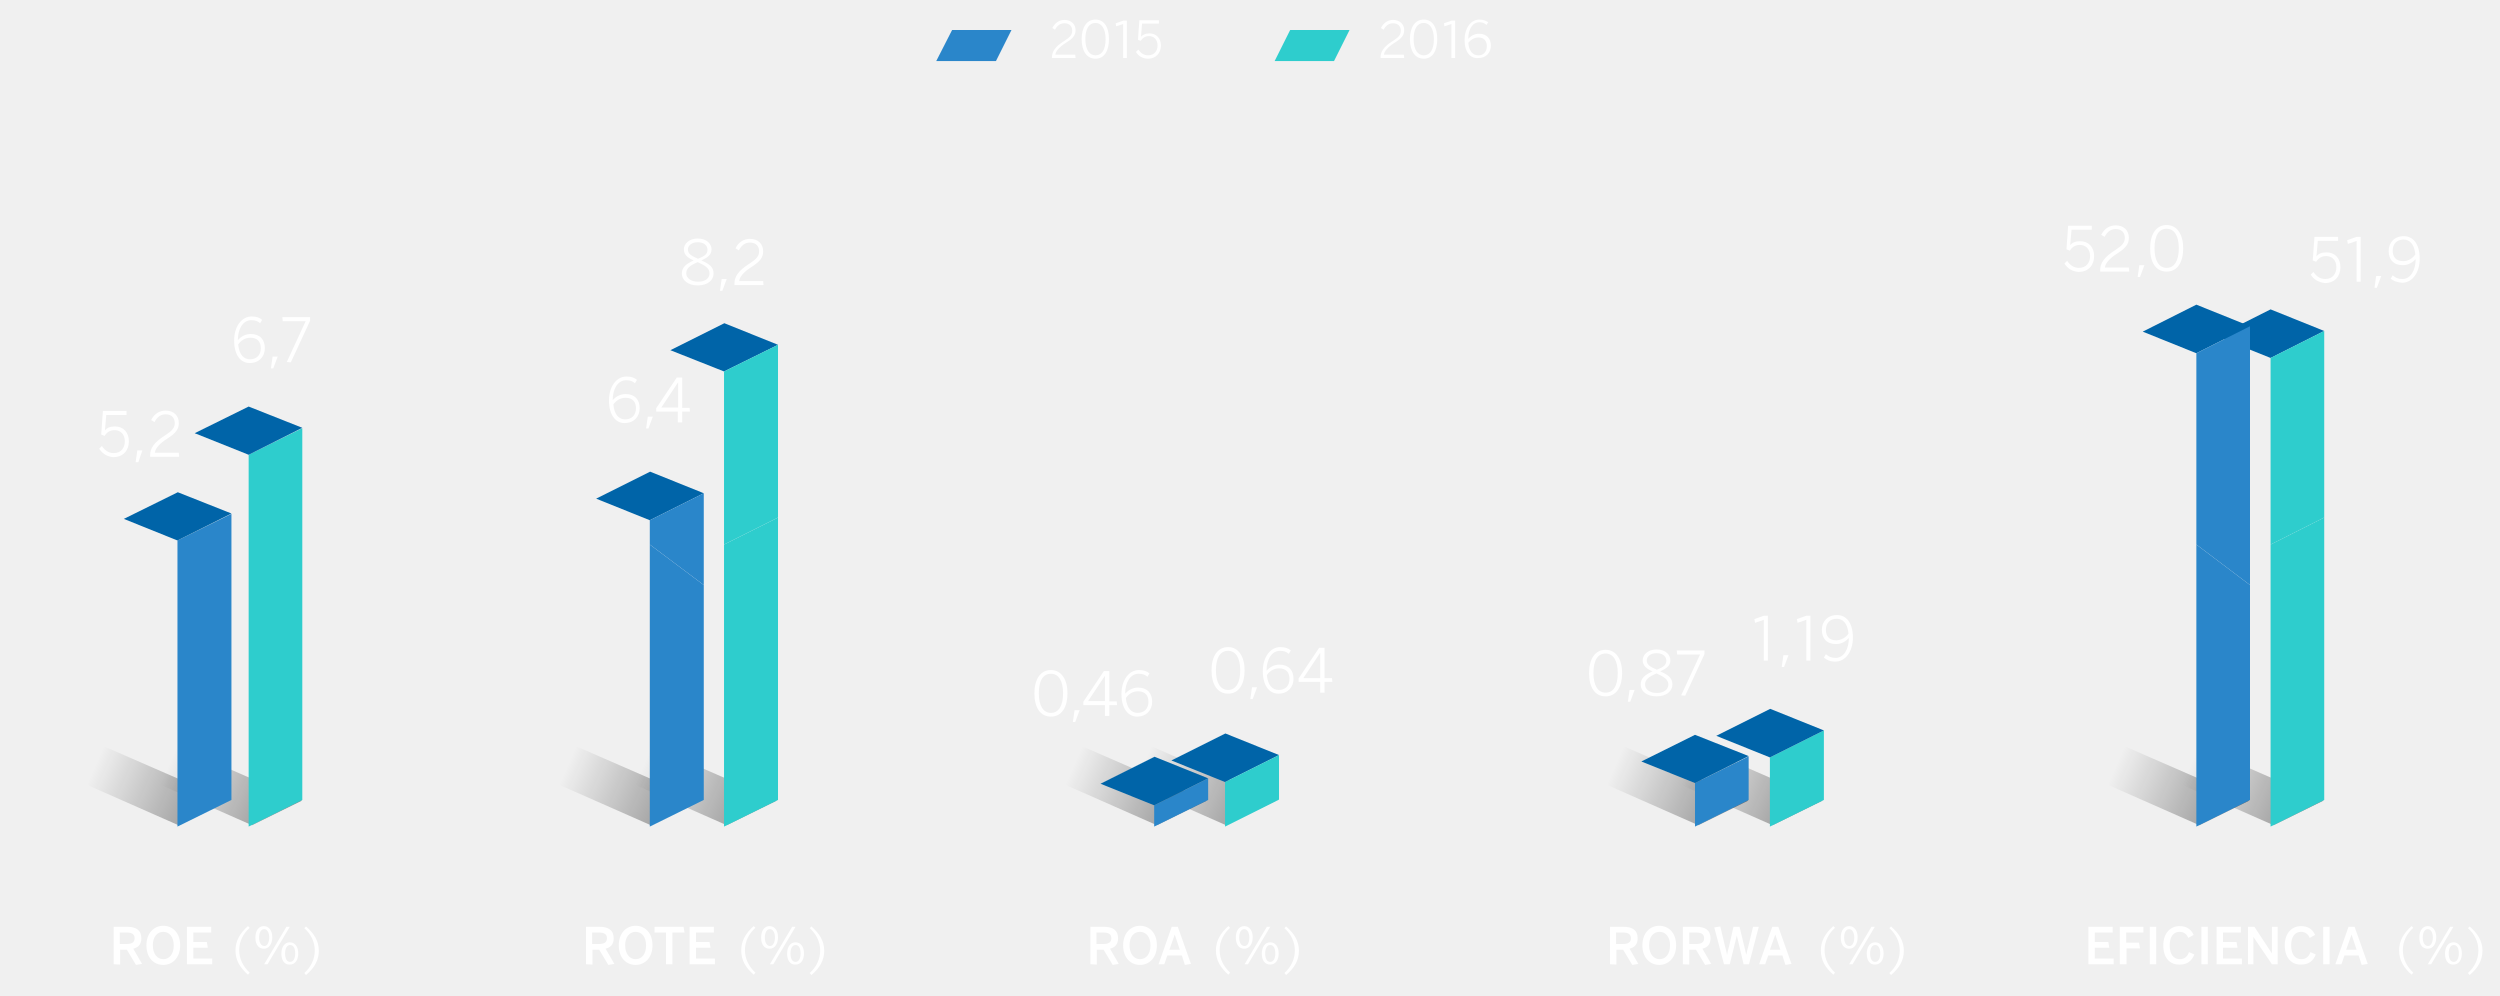
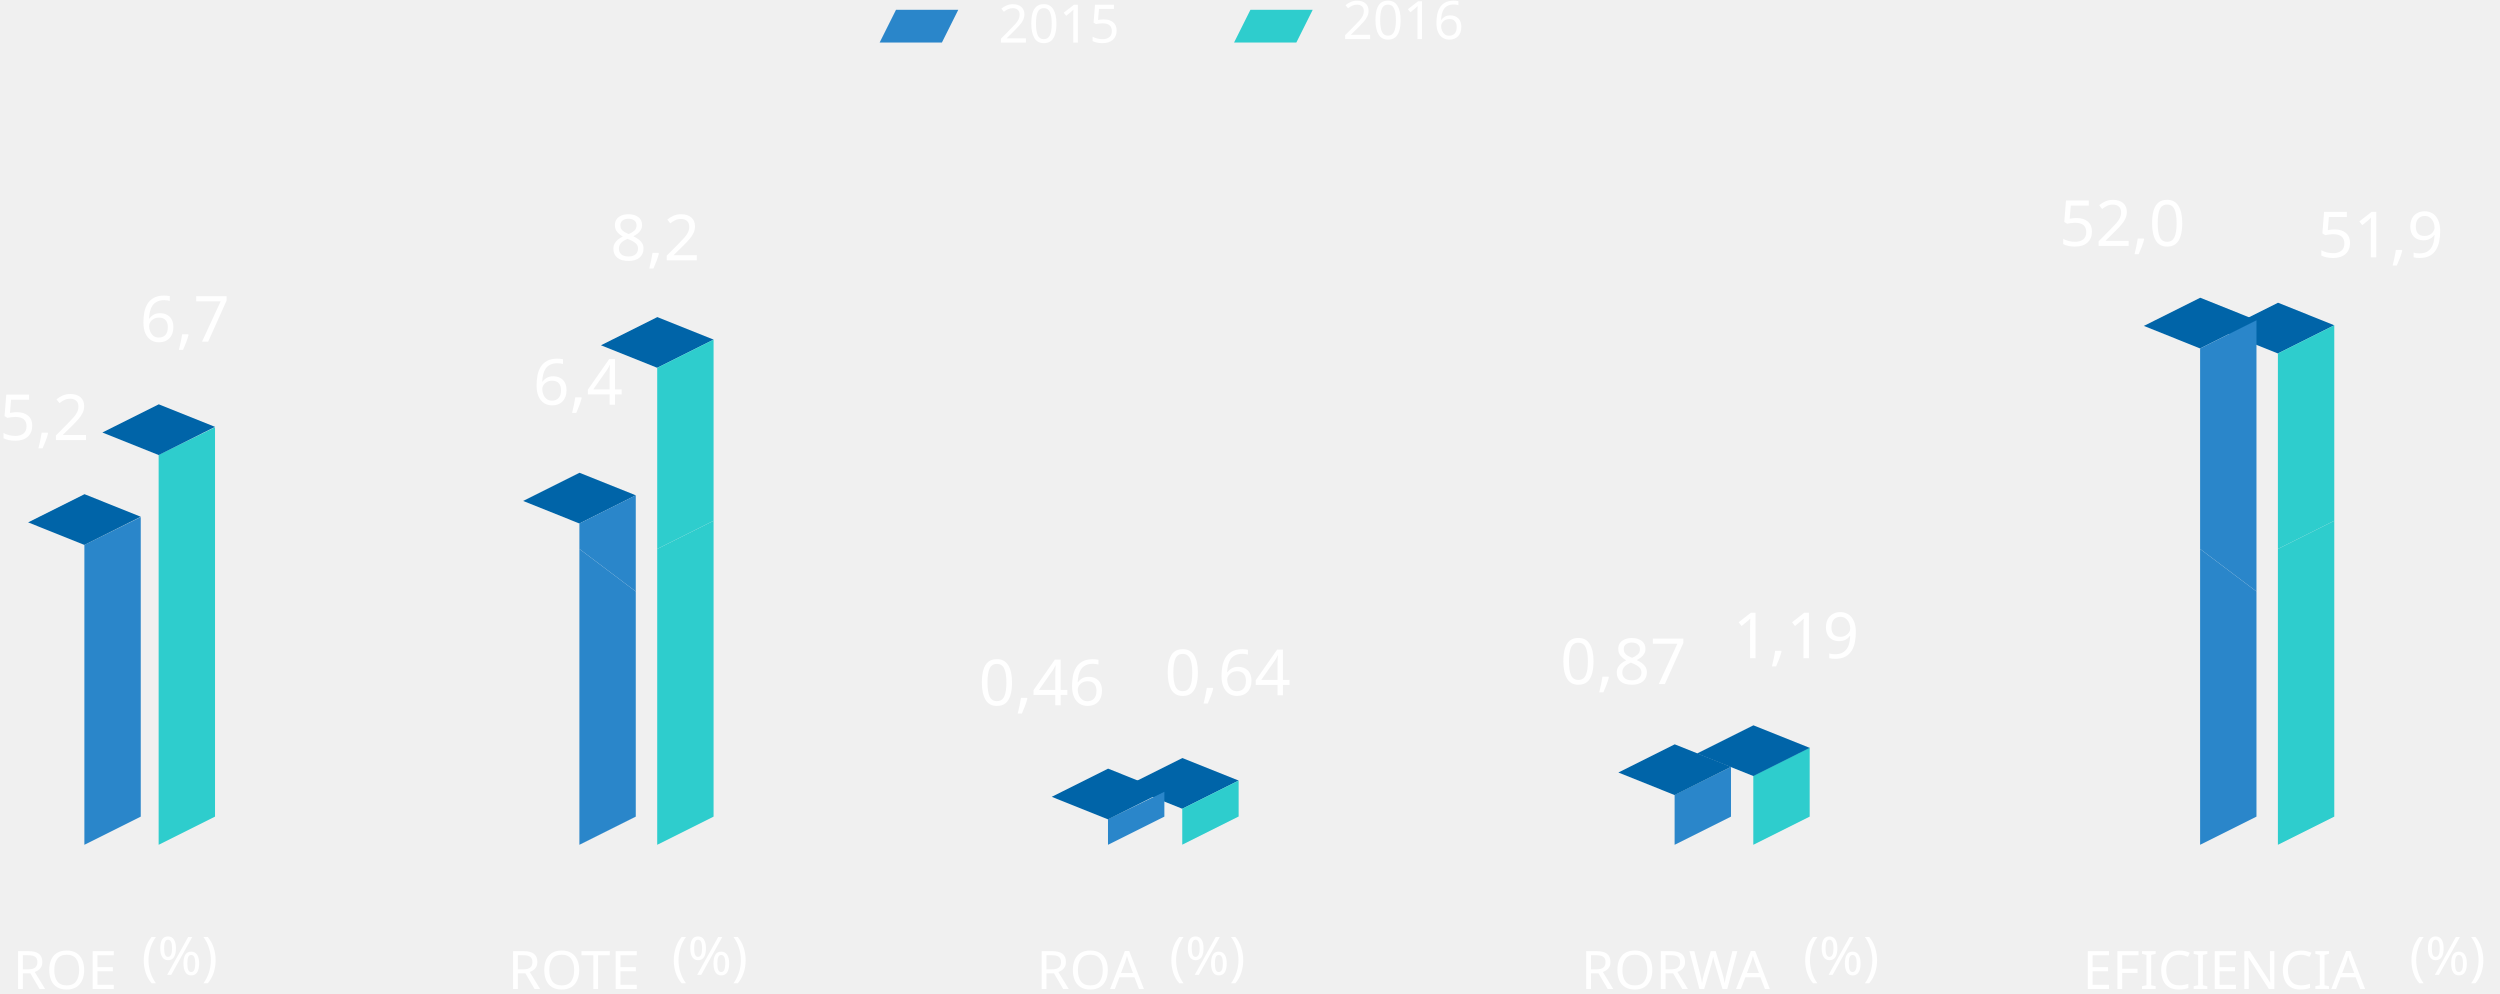
- <svg xmlns="http://www.w3.org/2000/svg" version="1.1" id="Capa_1" x="0px" y="0px" viewBox="0 0 741 295" style="enable-background:new 0 0 741 295;" xml:space="preserve">
-   <style type="text/css">
- 	.st0{fill:url(#SVGID_1_);}
- 	.st1{fill:url(#SVGID_2_);}
- 	.st2{fill:url(#SVGID_3_);}
- 	.st3{fill:url(#SVGID_4_);}
- 	.st4{fill:url(#SVGID_5_);}
- 	.st5{fill:url(#SVGID_6_);}
- 	.st6{fill:url(#SVGID_7_);}
- 	.st7{fill:url(#SVGID_8_);}
- 	.st8{fill:url(#SVGID_9_);}
- 	.st9{fill:url(#SVGID_10_);}
- 	.st10{fill:#2ECDCD;}
- 	.st11{fill:#0064A8;}
- 	.st12{fill:#2A86CA;}
- 	.st13{enable-background:new    ;}
- 	.st14{fill:#FFFFFF;}
- </style>
-   <linearGradient id="SVGID_1_" gradientUnits="userSpaceOnUse" x1="28.195" y1="226.951" x2="72.724" y2="246.311">
-     <stop offset="0" style="stop-color:#000000;stop-opacity:0" />
-     <stop offset="1" style="stop-color:#000000;stop-opacity:0.5" />
-   </linearGradient>
-   <polygon class="st0" points="52.9,244.6 5.8,223.8 24.8,218.6 67.7,237.3 " />
-   <linearGradient id="SVGID_2_" gradientUnits="userSpaceOnUse" x1="168.195" y1="226.951" x2="212.724" y2="246.311">
-     <stop offset="0" style="stop-color:#000000;stop-opacity:0" />
-     <stop offset="1" style="stop-color:#000000;stop-opacity:0.5" />
-   </linearGradient>
-   <polygon class="st1" points="192.9,244.6 145.8,223.8 164.8,218.6 207.7,237.3 " />
-   <linearGradient id="SVGID_3_" gradientUnits="userSpaceOnUse" x1="190.695" y1="226.951" x2="235.224" y2="246.311">
-     <stop offset="0" style="stop-color:#000000;stop-opacity:0" />
-     <stop offset="1" style="stop-color:#000000;stop-opacity:0.5" />
-   </linearGradient>
-   <polygon class="st2" points="215.4,244.6 168.3,223.8 187.3,218.6 230.2,237.3 " />
-   <linearGradient id="SVGID_4_" gradientUnits="userSpaceOnUse" x1="338.695" y1="226.951" x2="383.224" y2="246.311">
-     <stop offset="0" style="stop-color:#000000;stop-opacity:0" />
-     <stop offset="1" style="stop-color:#000000;stop-opacity:0.5" />
-   </linearGradient>
-   <polygon class="st3" points="363.4,244.6 316.3,223.8 335.3,218.6 378.2,237.3 " />
-   <linearGradient id="SVGID_5_" gradientUnits="userSpaceOnUse" x1="318.195" y1="226.951" x2="362.724" y2="246.311">
-     <stop offset="0" style="stop-color:#000000;stop-opacity:0" />
-     <stop offset="1" style="stop-color:#000000;stop-opacity:0.5" />
-   </linearGradient>
-   <polygon class="st4" points="342.9,244.6 295.8,223.8 314.8,218.6 357.7,237.3 " />
-   <linearGradient id="SVGID_6_" gradientUnits="userSpaceOnUse" x1="500.695" y1="226.951" x2="545.224" y2="246.311">
-     <stop offset="0" style="stop-color:#000000;stop-opacity:0" />
-     <stop offset="1" style="stop-color:#000000;stop-opacity:0.5" />
-   </linearGradient>
-   <polygon class="st5" points="525.4,244.6 478.3,223.8 497.3,218.6 540.2,237.3 " />
-   <linearGradient id="SVGID_7_" gradientUnits="userSpaceOnUse" x1="478.695" y1="226.951" x2="523.224" y2="246.311">
-     <stop offset="0" style="stop-color:#000000;stop-opacity:0" />
-     <stop offset="1" style="stop-color:#000000;stop-opacity:0.5" />
-   </linearGradient>
-   <polygon class="st6" points="503.4,244.6 456.3,223.8 475.3,218.6 518.2,237.3 " />
-   <linearGradient id="SVGID_8_" gradientUnits="userSpaceOnUse" x1="649.195" y1="226.951" x2="693.724" y2="246.311">
-     <stop offset="0" style="stop-color:#000000;stop-opacity:0" />
-     <stop offset="1" style="stop-color:#000000;stop-opacity:0.5" />
-   </linearGradient>
-   <polygon class="st7" points="673.9,244.6 626.8,223.8 645.8,218.6 688.7,237.3 " />
-   <linearGradient id="SVGID_9_" gradientUnits="userSpaceOnUse" x1="627.195" y1="226.951" x2="671.724" y2="246.311">
-     <stop offset="0" style="stop-color:#000000;stop-opacity:0" />
-     <stop offset="1" style="stop-color:#000000;stop-opacity:0.5" />
-   </linearGradient>
-   <polygon class="st8" points="651.9,244.6 604.8,223.8 623.8,218.6 666.7,237.3 " />
-   <linearGradient id="SVGID_10_" gradientUnits="userSpaceOnUse" x1="49.945" y1="226.951" x2="94.474" y2="246.311">
-     <stop offset="0" style="stop-color:#000000;stop-opacity:0" />
-     <stop offset="1" style="stop-color:#000000;stop-opacity:0.5" />
-   </linearGradient>
-   <polygon class="st9" points="74.7,244.6 27.6,223.8 46.6,218.6 89.5,237.3 " />
-   <g>
-     <g>
-       <g>
-         <polygon class="st10" points="524.6,245 540.6,237.1 540.6,216.5 524.6,224.5    " />
-       </g>
-       <g>
-         <polygon class="st11" points="524.6,224.5 540.6,216.5 524.7,210.1 508.7,218.1    " />
-       </g>
+ <svg xmlns="http://www.w3.org/2000/svg" width="707" height="281" viewBox="0 0 707 281">
+   <g fill="none" fill-rule="evenodd">
+     <path d="M511.778 230.939l-43.807-18.175-18.998 5.25 47.534 20.505z" />
+     <path fill="#2ECDCD" d="M495.835 238.911l15.943-7.972v-19.522l-15.943 7.972z" />
+     <path fill="#0064A8" d="M495.835 219.467l15.944-7.972-15.91-6.375-15.943 7.972z" />
+     <path d="M660.134 230.939l-43.806-18.175-18.999 5.25 47.535 20.505z" />
+     <path fill="#2ECDCD" d="M644.191 238.911l15.943-7.972v-83.666l-15.943 7.972z" />
+     <path fill="#0064A8" d="M644.191 99.957l15.944-7.972-15.909-6.375-15.944 7.972z" />
+     <path fill="#2ECDCD" d="M644.191 99.957v55.289l15.943-7.972v-55.29z" />
+     <path d="M638.131 230.939l-43.807-18.175-18.998 5.25 47.535 20.505z" />
+     <path fill="#2A86CA" d="M622.188 238.911l15.943-7.972v-63.666l-15.943-12.028z" />
+     <path fill="#0064A8" d="M622.188 98.544l15.944-7.972-15.91-6.375-15.943 7.972z" />
+     <path fill="#2A86CA" d="M622.188 98.544v56.701l15.943 12.028v-76.7z" />
+     <path d="M350.285 230.939l-43.806-18.175-18.999 5.25 47.535 20.505z" />
+     <path fill="#0064A8" d="M334.342 228.717l15.944-7.972-15.909-6.375-15.944 7.972z" />
+     <path fill="#2ECDCD" d="M334.342 228.717v10.164l15.943-7.973v-10.163z" />
+     <g font-size="15" fill="#FFF">
+       <text font-family="BentonSansBBVA-Medium, Benton Sans BBVA" font-weight="400" letter-spacing=".025" transform="translate(3 -3.264)">
+         <tspan x=".654" y="282.95">ROE</tspan>
+       </text>
+       <text font-family="BentonSansBBVA-Book, Benton Sans BBVA" font-weight="300" letter-spacing=".025" transform="translate(3 -3.264)">
+         <tspan x="37.059" y="278.95">(%)</tspan>
+       </text>
+       <text font-family="BentonSansBBVA-Book, Benton Sans BBVA" font-weight="300" letter-spacing="-.008" transform="translate(3 -3.264)">
+         <tspan x="376.674" y="14.315">2016</tspan>
+       </text>
    </g>
-     <g>
-       <g>
-         <polygon class="st10" points="673,245 688.9,237.1 688.9,153.4 673,161.4    " />
-       </g>
-       <g>
-         <polygon class="st11" points="673,106.1 688.9,98.1 673,91.7 657.1,99.7    " />
-       </g>
-       <g>
-         <polygon class="st10" points="673,106.1 673,161.4 688.9,153.4 688.9,98.1    " />
-       </g>
+     <text font-family="BentonSansBBVA-Book, Benton Sans BBVA" font-size="18" font-weight="300" letter-spacing="-.008" fill="#FFF" transform="translate(-23 -4)">
+       <tspan x="22.852" y="128.453">5,2</tspan>
+     </text>
+     <text transform="translate(282 -2.264)" font-size="15" font-family="BentonSansBBVA-Book, Benton Sans BBVA" letter-spacing="-.008" fill="#FFF" font-weight="300">
+       <tspan x=".34" y="14.314">2015</tspan>
+     </text>
+     <text font-family="BentonSansBBVA-Book, Benton Sans BBVA" font-size="18" font-weight="300" letter-spacing="-.008" fill="#FFF" transform="translate(-23 -4)">
+       <tspan x="62.574" y="100.619">6,7</tspan>
+     </text>
+     <text font-family="BentonSansBBVA-Book, Benton Sans BBVA" font-size="18" font-weight="300" letter-spacing="-.008" fill="#FFF" transform="translate(-23 -4)">
+       <tspan x="173.76" y="118.457">6,4</tspan>
+     </text>
+     <text font-family="BentonSansBBVA-Book, Benton Sans BBVA" font-size="18" font-weight="300" letter-spacing="-.008" fill="#FFF" transform="translate(-23 -4)">
+       <tspan x="195.594" y="77.615">8,2</tspan>
+     </text>
+     <text font-family="BentonSansBBVA-Book, Benton Sans BBVA" font-size="18" font-weight="300" letter-spacing="-.008" fill="#FFF" transform="translate(-23 -4)">
+       <tspan x="299.796" y="203.453">0,46</tspan>
+     </text>
+     <text font-family="BentonSansBBVA-Book, Benton Sans BBVA" font-size="18" font-weight="300" letter-spacing="-.008" fill="#FFF" transform="translate(-23 -4)">
+       <tspan x="352.356" y="200.627">0,64</tspan>
+     </text>
+     <text font-family="BentonSansBBVA-Book, Benton Sans BBVA" font-size="18" font-weight="300" letter-spacing="-.008" fill="#FFF" transform="translate(-23 -4)">
+       <tspan x="464.244" y="197.459">0,87</tspan>
+     </text>
+     <text font-family="BentonSansBBVA-Book, Benton Sans BBVA" font-size="18" font-weight="300" letter-spacing="-.008" fill="#FFF" transform="translate(-23 -4)">
+       <tspan x="513.078" y="190.133">1,19</tspan>
+     </text>
+     <path fill="#2ECDCD" d="M371.233 2.768l-4.633 9.266h-17.609l4.633-9.266z" />
+     <path fill="#2A86CA" d="M271 2.768l-4.632 9.266h-17.61l4.634-9.266z" />
+     <path d="M-23 218.013l47.534 20.506 15.271-7.58-43.807-18.174z" />
+     <path fill="#2A86CA" d="M23.862 238.911l15.943-7.972v-84.73l-15.943 7.894z" />
+     <path fill="#0064A8" d="M23.862 154.103l15.944-7.972-15.909-6.375-15.944 7.972z" />
+     <path d="M60.808 230.939l-43.806-18.175-18.999 5.25 47.535 20.505z" />
+     <path fill="#2ECDCD" d="M44.865 238.911l15.943-7.972V120.823l-15.943 7.82z" />
+     <path fill="#0064A8" d="M44.865 128.687l15.944-7.972L44.9 114.34l-15.944 7.972z" />
+     <g font-size="15" letter-spacing=".025" fill="#FFF">
+       <text font-family="BentonSansBBVA-Medium, Benton Sans BBVA" font-weight="400" transform="translate(143 260.736)">
+         <tspan x=".646" y="18.95">ROTE</tspan>
+       </text>
+       <text font-family="BentonSansBBVA-Book, Benton Sans BBVA" font-weight="300" transform="translate(143 260.736)">
+         <tspan x="46.951" y="14.95">(%)</tspan>
+       </text>
    </g>
-     <g>
-       <g>
-         <polygon class="st12" points="651,245 666.9,237.1 666.9,173.4 651,161.4    " />
-       </g>
-       <g>
-         <polygon class="st11" points="651,104.7 666.9,96.7 651,90.3 635.1,98.3    " />
-       </g>
-       <g>
-         <polygon class="st12" points="651,104.7 651,161.4 666.9,173.4 666.9,96.7    " />
-       </g>
+     <path d="M179.798 230.939l-43.807-18.175-18.999 5.25 47.535 20.505z" />
+     <path fill="#2A86CA" d="M163.854 238.911l15.943-7.972v-63.666l-15.943-12.028z" />
+     <path fill="#0064A8" d="M163.854 148.046l15.944-7.972-15.909-6.375-15.944 7.972z" />
+     <path fill="#2A86CA" d="M163.854 148.046v7.2l15.943 12.028v-27.2z" />
+     <path d="M201.801 230.939l-43.807-18.175-18.998 5.25 47.534 20.505z" />
+     <path fill="#2ECDCD" d="M185.858 238.911l15.943-7.972v-83.666l-15.943 7.972z" />
+     <path fill="#0064A8" d="M185.858 104.016l15.944-7.972-15.91-6.375-15.943 7.972z" />
+     <path fill="#2ECDCD" d="M185.858 104.016v51.229l15.943-7.971v-51.23z" />
+     <text font-family="BentonSansBBVA-Book, Benton Sans BBVA" font-size="18" font-weight="300" letter-spacing="-.008" fill="#FFF" transform="translate(-23 -4)">
+       <tspan x="678.33" y="76.774">51,9</tspan>
+     </text>
+     <text font-family="BentonSansBBVA-Book, Benton Sans BBVA" font-size="18" font-weight="300" letter-spacing="-.008" fill="#FFF" transform="translate(-23 -4)">
+       <tspan x="605.34" y="73.552">52,0</tspan>
+     </text>
+     <g font-size="15" letter-spacing=".025" fill="#FFF">
+       <text font-family="BentonSansBBVA-Medium, Benton Sans BBVA" font-weight="400" transform="translate(293 260.736)">
+         <tspan x="295.979" y="18.95">EFICIENCIA</tspan>
+       </text>
+       <text font-family="BentonSansBBVA-Book, Benton Sans BBVA" font-weight="300" transform="translate(293 260.736)">
+         <tspan x="388.364" y="14.95">(%)</tspan>
+       </text>
+       <text font-family="BentonSansBBVA-Medium, Benton Sans BBVA" font-weight="400" transform="translate(293 260.736)">
+         <tspan x=".134" y="18.95">ROA</tspan>
+       </text>
+       <text font-family="BentonSansBBVA-Book, Benton Sans BBVA" font-weight="300" transform="translate(293 260.736)">
+         <tspan x="37.664" y="14.95">(%)</tspan>
+       </text>
    </g>
-     <g>
-       <g>
-         <polygon class="st11" points="363.1,231.8 379.1,223.8 363.2,217.4 347.2,225.4    " />
-       </g>
-       <g>
-         <polygon class="st10" points="363.1,231.8 363.1,245 379.1,237 379.1,223.8    " />
-       </g>
+     <path d="M329.282 230.939l-43.807-18.175-18.998 5.25 47.535 20.505z" />
+     <path fill="#2A86CA" d="M313.339 238.911l15.943-7.972v-7.022l-15.943 7.75z" />
+     <path fill="#0064A8" d="M313.339 231.717l15.944-7.972-15.909-6.375-15.944 7.972z" />
+     <g font-size="15" letter-spacing=".025" fill="#FFF">
+       <text font-family="BentonSansBBVA-Medium, Benton Sans BBVA" font-weight="400" transform="translate(447 260.736)">
+         <tspan x=".123" y="18.95">RORWA</tspan>
+       </text>
+       <text font-family="BentonSansBBVA-Book, Benton Sans BBVA" font-weight="300" transform="translate(447 260.736)">
+         <tspan x="62.913" y="14.95">(%)</tspan>
+       </text>
    </g>
-     <g class="st13">
-       <path class="st14" d="M33.7,285.8v-11.1h4c2.6,0,4.2,1,4.2,3.4c0,1.8-0.9,2.7-2.4,3.1l2.6,4.5l-1.8,0.3l-2.7-4.5h-2v4.4    L33.7,285.8L33.7,285.8z M35.5,279.8h2c1.6,0,2.4-0.5,2.4-1.7s-0.8-1.7-2.4-1.7h-2V279.8z" />
-       <path class="st14" d="M43.4,280.2c0-3.7,2.3-5.8,5-5.8s5,2,5,5.8c0,3.7-2.3,5.8-5,5.8S43.4,284,43.4,280.2z M51.5,280.2    c0-2.5-1.3-4-3.1-4s-3.1,1.5-3.1,4s1.3,4.1,3.1,4.1S51.5,282.8,51.5,280.2z" />
-       <path class="st14" d="M55.4,285.8v-11.1h7.2v1.7h-5.3v2.8h4l0.3,1.7h-4.3v3.2h5.6v1.7L55.4,285.8L55.4,285.8z" />
-     </g>
-     <g class="st13">
-       <path class="st14" d="M73.5,288.9c-2.4-2.1-3.7-4.3-3.7-7.2c0-2.8,1.3-5.1,3.7-7.2L74,275c-1.9,1.7-3.1,4-3.1,6.6    c0,2.7,1.2,4.9,3.1,6.7L73.5,288.9z" />
-       <path class="st14" d="M75.7,277.9c0-2.1,1-3.4,2.5-3.4s2.5,1.3,2.5,3.3c0,1.9-0.9,3.4-2.5,3.4C76.6,281.2,75.7,279.9,75.7,277.9z     M79.8,277.9c0-1.5-0.6-2.5-1.5-2.5c-1,0-1.5,1.1-1.5,2.5c0,1.5,0.6,2.5,1.6,2.5C79.2,280.4,79.8,279.3,79.8,277.9z M78.3,285.8    l6.6-11.1h1l-6.6,11.1H78.3z M83.4,282.7c0-2.1,1-3.4,2.5-3.4s2.5,1.3,2.5,3.3c0,1.9-0.9,3.3-2.5,3.3    C84.3,286,83.4,284.6,83.4,282.7z M87.5,282.6c0-1.5-0.5-2.5-1.5-2.5s-1.5,1.1-1.5,2.5c0,1.5,0.5,2.5,1.5,2.5S87.5,284,87.5,282.6    z" />
-       <path class="st14" d="M90.2,288.4c1.9-1.7,3.1-4,3.1-6.7c0-2.6-1.2-4.9-3.1-6.6l0.5-0.5c2.4,2.1,3.8,4.3,3.8,7.2    c0,2.8-1.3,5.1-3.8,7.2L90.2,288.4z" />
-     </g>
-     <g class="st13">
-       <path class="st14" d="M409.2,17.2V17c0-1.6,0.8-3.1,3.7-4.9c1.7-1.1,2.3-1.8,2.3-3c0-1.3-0.8-2.2-2.3-2.2c-1.2,0-2.1,0.6-2.8,1.9    l-0.8-0.5c0.8-1.5,2-2.4,3.6-2.4c2,0,3.3,1.3,3.3,3c0,1.5-0.7,2.5-2.9,3.8c-2,1.3-3,2.5-3.1,3.5h5.9l0.1,1H409.2z" />
-       <path class="st14" d="M417.9,11.6c0-3.5,1.5-5.8,4.1-5.8s4,2.3,4,5.8s-1.4,5.8-4,5.8S417.9,15.1,417.9,11.6z M425,11.6    c0-3.1-1.2-4.8-3-4.8c-1.9,0-3,1.7-3,4.8s1.2,4.8,3,4.8C423.9,16.4,425,14.7,425,11.6z" />
-       <path class="st14" d="M430.2,17.2V7.1l-2.1,0.7L428,6.9l2.3-0.8h1v11.1H430.2z" />
-       <path class="st14" d="M434.1,11.8c0-3.4,1.8-6,4.4-6c1.2,0,2,0.4,2.6,0.8l-0.5,0.8c-0.6-0.5-1.1-0.8-2.1-0.8    c-2.1,0-3.3,2.1-3.3,4.9c0.7-0.8,1.8-1.5,3.2-1.5c2.3,0,3.5,1.5,3.5,3.5c0,2.1-1.4,3.7-3.7,3.7C435.9,17.4,434.1,15.6,434.1,11.8z     M440.7,13.7c0-1.5-0.8-2.6-2.5-2.6c-1.2,0-2.3,0.7-3,1.6c0.2,2.5,1.4,3.7,2.9,3.7C439.6,16.5,440.7,15.4,440.7,13.7z" />
-     </g>
-     <g class="st13">
-       <path class="st14" d="M29.4,133l0.8-0.8c0.8,1.2,1.9,2.1,3.5,2.1c2.3,0,3.3-1.7,3.3-3.5c0-2.1-1.3-3.3-3-3.3c-1.4,0-2.3,0.6-3,1.7    l-1-0.4l0.5-7h7v1.2h-6l-0.4,4.6c0.6-0.8,1.5-1.2,3-1.2c2.4,0,4.1,1.7,4.1,4.4s-1.7,4.7-4.6,4.7C31.8,135.4,30.3,134.4,29.4,133z" />
-       <path class="st14" d="M40.2,137l0.5-3.5h1.5L41,137H40.2z" />
-       <path class="st14" d="M44.5,135.2v-0.3c0-1.9,1-3.7,4.5-5.9c2-1.3,2.8-2.2,2.8-3.6c0-1.5-0.9-2.6-2.7-2.6c-1.5,0-2.5,0.8-3.3,2.3    l-1-0.6c0.9-1.8,2.4-2.8,4.3-2.8c2.4,0,3.9,1.5,3.9,3.7c0,1.8-0.9,3-3.4,4.6c-2.4,1.5-3.6,3-3.7,4.2H53l0.1,1.2h-8.6V135.2z" />
-     </g>
-     <g class="st13">
-       <path class="st14" d="M311.8,17.2V17c0-1.6,0.8-3.1,3.7-4.9c1.7-1.1,2.3-1.8,2.3-3c0-1.3-0.8-2.2-2.3-2.2c-1.2,0-2.1,0.6-2.8,1.9    l-0.8-0.5c0.8-1.5,2-2.4,3.6-2.4c2,0,3.3,1.3,3.3,3c0,1.5-0.7,2.5-2.9,3.8c-2,1.3-3,2.5-3.1,3.5h5.9l0.1,1H311.8z" />
-       <path class="st14" d="M320.6,11.6c0-3.5,1.5-5.8,4.1-5.8s4,2.3,4,5.8s-1.4,5.8-4,5.8S320.6,15.1,320.6,11.6z M327.7,11.6    c0-3.1-1.2-4.8-3-4.8c-1.9,0-3,1.7-3,4.8s1.2,4.8,3,4.8C326.6,16.4,327.7,14.7,327.7,11.6z" />
-       <path class="st14" d="M332.9,17.2V7.1l-2.1,0.7l-0.1-0.9l2.3-0.8h1v11.1H332.9z" />
-       <path class="st14" d="M336.7,15.4l0.7-0.7c0.7,1,1.6,1.7,2.9,1.7c1.9,0,2.8-1.4,2.8-2.9c0-1.8-1.1-2.8-2.5-2.8    c-1.1,0-1.9,0.5-2.5,1.4l-0.8-0.3l0.4-5.8h5.8v1h-5l-0.3,3.9c0.5-0.6,1.3-1,2.5-1c2,0,3.4,1.4,3.4,3.6s-1.5,3.9-3.8,3.9    C338.7,17.4,337.4,16.6,336.7,15.4z" />
-     </g>
-     <g class="st13">
-       <path class="st14" d="M69.4,100.9c0-4.1,2.2-7.1,5.2-7.1c1.5,0,2.4,0.4,3.1,1l-0.6,1c-0.7-0.6-1.4-0.9-2.6-0.9c-2.5,0-4,2.6-4,5.9    c0.8-0.9,2.1-1.8,3.8-1.8c2.8,0,4.2,1.7,4.2,4.2s-1.7,4.4-4.5,4.4C71.5,107.6,69.4,105.5,69.4,100.9z M77.3,103.2    c0-1.8-0.9-3.1-3.1-3.1c-1.5,0-2.8,0.8-3.6,2c0.3,3.1,1.7,4.4,3.5,4.4C76,106.5,77.3,105.3,77.3,103.2z" />
-       <path class="st14" d="M80.3,109.2l0.5-3.5h1.5l-1.3,3.5H80.3z" />
-       <path class="st14" d="M85,107.3l5.6-12.1h-6.8L83.7,94h8.2v1.1l-5.7,12.3L85,107.3z" />
-     </g>
-     <g class="st13">
-       <path class="st14" d="M180.5,118.7c0-4.1,2.2-7.1,5.2-7.1c1.5,0,2.4,0.4,3.1,1l-0.6,1c-0.7-0.6-1.4-0.9-2.6-0.9    c-2.5,0-4,2.6-4,5.9c0.8-0.9,2.1-1.8,3.8-1.8c2.8,0,4.2,1.7,4.2,4.2s-1.7,4.4-4.5,4.4C182.7,125.4,180.5,123.3,180.5,118.7z     M188.5,121c0-1.8-0.9-3.1-3.1-3.1c-1.5,0-2.8,0.8-3.6,2c0.3,3.1,1.7,4.4,3.5,4.4C187.2,124.3,188.5,123.1,188.5,121z" />
-       <path class="st14" d="M191.5,127l0.5-3.5h1.5l-1.3,3.5H191.5z" />
-       <path class="st14" d="M200.9,125.2V122h-6.4v-1l6.1-9.1h1.6v9h2.2l0.1,1.1h-2.3v3.2H200.9z M196,120.8h5v-7.5l0,0L196,120.8z" />
-     </g>
-     <g class="st13">
-       <path class="st14" d="M202.1,81.1c0-1.9,1.3-2.9,3.5-3.9c-1.8-0.8-2.9-1.7-2.9-3.3c0-1.6,1.5-3.2,4.1-3.2c2.7,0,4.1,1.6,4.1,3.2    s-1.1,2.4-3,3.3c2.3,1,3.6,1.9,3.6,3.9c0,1.9-1.7,3.5-4.7,3.5C203.9,84.6,202.1,83,202.1,81.1z M210.3,81c0-1.5-1.3-2.3-3.5-3.3    c-2.4,1-3.4,1.9-3.4,3.3c0,1.5,1.5,2.5,3.5,2.5C208.9,83.5,210.3,82.6,210.3,81z M209.7,74c0-1.1-0.9-2.2-2.9-2.2    c-1.9,0-2.9,1.1-2.9,2.1c0,1.3,0.9,1.9,3,2.8C208.9,75.9,209.7,75.3,209.7,74z" />
-       <path class="st14" d="M213.4,86.2l0.5-3.5h1.5l-1.3,3.5H213.4z" />
-       <path class="st14" d="M217.7,84.3V84c0-1.9,1-3.7,4.5-5.9c2-1.3,2.8-2.2,2.8-3.6c0-1.5-0.9-2.6-2.7-2.6c-1.5,0-2.5,0.8-3.3,2.3    l-1-0.6c0.9-1.8,2.4-2.8,4.3-2.8c2.4,0,3.9,1.5,3.9,3.7c0,1.8-0.9,3-3.4,4.6c-2.4,1.5-3.6,3-3.7,4.2h7.1l0.1,1.2h-8.6V84.3z" />
-     </g>
-     <g class="st13">
-       <path class="st14" d="M306.6,205.5c0-4.2,1.8-6.9,4.9-6.9s4.9,2.8,4.9,6.9s-1.7,6.9-4.9,6.9S306.6,209.7,306.6,205.5z     M315.1,205.5c0-3.8-1.4-5.8-3.6-5.8c-2.3,0-3.6,2-3.6,5.8s1.4,5.8,3.6,5.8S315.1,209.3,315.1,205.5z" />
-       <path class="st14" d="M318,214l0.5-3.5h1.5l-1.3,3.5H318z" />
-       <path class="st14" d="M327.5,212.2V209h-6.4v-1l6.1-9.1h1.6v9h2.2l0.1,1.1h-2.3v3.2H327.5z M322.5,207.8h5v-7.5l0,0L322.5,207.8z" />
-       <path class="st14" d="M332.4,205.7c0-4.1,2.2-7.1,5.2-7.1c1.5,0,2.4,0.4,3.1,1l-0.6,1c-0.7-0.6-1.4-0.9-2.6-0.9    c-2.5,0-4,2.6-4,5.9c0.8-0.9,2.1-1.8,3.8-1.8c2.8,0,4.2,1.7,4.2,4.2s-1.7,4.4-4.5,4.4C334.6,212.4,332.4,210.3,332.4,205.7z     M340.4,208c0-1.8-0.9-3.1-3.1-3.1c-1.5,0-2.8,0.8-3.6,2c0.3,3.1,1.7,4.4,3.5,4.4C339.1,211.3,340.4,210.1,340.4,208z" />
-     </g>
-     <g class="st13">
-       <path class="st14" d="M359.1,198.7c0-4.2,1.8-6.9,4.9-6.9s4.9,2.8,4.9,6.9s-1.7,6.9-4.9,6.9S359.1,202.8,359.1,198.7z     M367.6,198.7c0-3.8-1.4-5.8-3.6-5.8c-2.3,0-3.6,2-3.6,5.8s1.4,5.8,3.6,5.8C366.3,204.5,367.6,202.4,367.6,198.7z" />
-       <path class="st14" d="M370.6,207.2l0.5-3.5h1.5l-1.3,3.5H370.6z" />
-       <path class="st14" d="M374.3,198.9c0-4.1,2.2-7.1,5.2-7.1c1.5,0,2.4,0.4,3.1,1l-0.6,1c-0.7-0.6-1.4-0.9-2.6-0.9    c-2.5,0-4,2.6-4,5.9c0.8-0.9,2.1-1.8,3.8-1.8c2.8,0,4.2,1.7,4.2,4.2s-1.7,4.4-4.5,4.4C376.4,205.6,374.3,203.5,374.3,198.9z     M382.2,201.2c0-1.8-0.9-3.1-3.1-3.1c-1.5,0-2.8,0.8-3.6,2c0.3,3.1,1.7,4.4,3.5,4.4C381,204.5,382.2,203.3,382.2,201.2z" />
-       <path class="st14" d="M391.3,205.3v-3.2h-6.4v-1l6.1-9.1h1.6v9h2.2l0.1,1.1h-2.3v3.2H391.3z M386.3,201h5v-7.5l0,0L386.3,201z" />
-     </g>
-     <g class="st13">
-       <path class="st14" d="M471,199.5c0-4.2,1.8-6.9,4.9-6.9s4.9,2.8,4.9,6.9s-1.7,6.9-4.9,6.9S471,203.7,471,199.5z M479.5,199.5    c0-3.8-1.4-5.8-3.6-5.8c-2.3,0-3.6,2-3.6,5.8s1.4,5.8,3.6,5.8C478.2,205.3,479.5,203.3,479.5,199.5z" />
-       <path class="st14" d="M482.5,208l0.5-3.5h1.5l-1.3,3.5H482.5z" />
-       <path class="st14" d="M486.3,202.9c0-1.9,1.3-2.9,3.5-3.9c-1.8-0.8-2.9-1.7-2.9-3.3s1.5-3.2,4.1-3.2c2.7,0,4.1,1.6,4.1,3.2    c0,1.6-1.1,2.4-3,3.3c2.3,1,3.6,1.9,3.6,3.9c0,1.9-1.7,3.5-4.7,3.5C488.1,206.4,486.3,204.9,486.3,202.9z M494.5,202.9    c0-1.5-1.3-2.3-3.5-3.3c-2.4,1-3.4,1.9-3.4,3.3c0,1.5,1.5,2.5,3.5,2.5S494.5,204.4,494.5,202.9z M493.9,195.8    c0-1.1-0.9-2.2-2.9-2.2c-1.9,0-2.9,1.1-2.9,2.1c0,1.3,0.9,1.9,3,2.8C493.1,197.7,493.9,197.1,493.9,195.8z" />
-       <path class="st14" d="M498.3,206.1l5.6-12.1h-6.8l-0.1-1.2h8.2v1.1l-5.7,12.3L498.3,206.1z" />
-     </g>
-     <g class="st13">
-       <path class="st14" d="M522.8,195.8v-12.1l-2.6,0.9l-0.2-1.1l2.8-1h1.2v13.3L522.8,195.8L522.8,195.8z" />
-       <path class="st14" d="M528.1,197.7l0.5-3.5h1.5l-1.3,3.5H528.1z" />
-       <path class="st14" d="M535.4,195.8v-12.1l-2.6,0.9l-0.2-1.1l2.8-1h1.2v13.3L535.4,195.8L535.4,195.8z" />
-       <path class="st14" d="M540.6,194.9l0.6-1c0.8,0.7,1.5,1.1,2.9,1.1c2.4,0,3.9-2.6,3.9-5.9c-0.8,0.9-2.1,1.8-3.8,1.8    c-2.8,0-4.2-1.7-4.2-4.2s1.7-4.4,4.5-4.4c2.6,0,4.7,2.1,4.7,6.7c0,4.1-2.2,7.1-5.2,7.1C542.4,196.1,541.4,195.6,540.6,194.9z     M547.9,187.8c-0.3-3.1-1.7-4.4-3.5-4.4c-1.9,0-3.2,1.2-3.2,3.3c0,1.8,0.9,3.1,3.1,3.1C545.8,189.7,547.1,189,547.9,187.8z" />
-     </g>
-     <g>
-       <polygon class="st10" points="400,8.9 395.4,18.1 377.8,18.1 382.4,8.9   " />
-     </g>
-     <g>
-       <polygon class="st12" points="299.8,8.9 295.2,18.1 277.5,18.1 282.2,8.9   " />
-     </g>
-     <g>
-       <g>
-         <polygon class="st12" points="52.6,245 68.6,237.1 68.6,152.3 52.6,160.2    " />
-       </g>
-       <g>
-         <polygon class="st11" points="52.6,160.2 68.6,152.2 52.7,145.9 36.7,153.8    " />
-       </g>
-     </g>
-     <g>
-       <g>
-         <polygon class="st10" points="73.7,245 89.6,237.1 89.6,126.9 73.7,134.8    " />
-       </g>
-       <g>
-         <polygon class="st11" points="73.7,134.8 89.6,126.8 73.7,120.5 57.7,128.4    " />
-       </g>
-     </g>
-     <g class="st13">
-       <path class="st14" d="M173.7,285.8v-11.1h4c2.6,0,4.2,1,4.2,3.4c0,1.8-0.9,2.7-2.4,3.1l2.6,4.5l-1.8,0.3l-2.7-4.5h-2v4.4    L173.7,285.8L173.7,285.8z M175.5,279.8h2c1.6,0,2.4-0.5,2.4-1.7s-0.8-1.7-2.4-1.7h-2V279.8z" />
-       <path class="st14" d="M183.4,280.2c0-3.7,2.3-5.8,5-5.8s5,2,5,5.8c0,3.7-2.3,5.8-5,5.8S183.4,284,183.4,280.2z M191.5,280.2    c0-2.5-1.3-4-3.1-4s-3.1,1.5-3.1,4s1.3,4.1,3.1,4.1S191.5,282.8,191.5,280.2z" />
-       <path class="st14" d="M197.4,285.8v-9.4H194v-1.7h8.6l0.3,1.7h-3.6v9.4H197.4z" />
-       <path class="st14" d="M204.4,285.8v-11.1h7.2v1.7h-5.3v2.8h4l0.3,1.7h-4.3v3.2h5.6v1.7L204.4,285.8L204.4,285.8z" />
-     </g>
-     <g class="st13">
-       <path class="st14" d="M223.4,288.9c-2.4-2.1-3.7-4.3-3.7-7.2c0-2.8,1.3-5.1,3.7-7.2l0.5,0.5c-1.9,1.7-3.1,4-3.1,6.6    c0,2.7,1.2,4.9,3.1,6.7L223.4,288.9z" />
-       <path class="st14" d="M225.6,277.9c0-2.1,1-3.4,2.5-3.4s2.5,1.3,2.5,3.3c0,1.9-0.9,3.4-2.5,3.4    C226.5,281.2,225.6,279.9,225.6,277.9z M229.7,277.9c0-1.5-0.6-2.5-1.5-2.5c-1,0-1.5,1.1-1.5,2.5c0,1.5,0.6,2.5,1.6,2.5    C229.1,280.4,229.7,279.3,229.7,277.9z M228.2,285.8l6.6-11.1h1l-6.6,11.1H228.2z M233.3,282.7c0-2.1,1-3.4,2.5-3.4    s2.5,1.3,2.5,3.3c0,1.9-0.9,3.3-2.5,3.3C234.2,286,233.3,284.6,233.3,282.7z M237.3,282.6c0-1.5-0.5-2.5-1.5-2.5s-1.5,1.1-1.5,2.5    c0,1.5,0.5,2.5,1.5,2.5S237.3,284,237.3,282.6z" />
-       <path class="st14" d="M240,288.4c1.9-1.7,3.1-4,3.1-6.7c0-2.6-1.2-4.9-3.1-6.6l0.5-0.5c2.4,2.1,3.8,4.3,3.8,7.2    c0,2.8-1.3,5.1-3.8,7.2L240,288.4z" />
-     </g>
-     <g>
-       <g>
-         <polygon class="st12" points="192.6,245 208.6,237.1 208.6,173.4 192.6,161.4    " />
-       </g>
-       <g>
-         <polygon class="st11" points="192.6,154.2 208.6,146.2 192.7,139.8 176.7,147.8    " />
-       </g>
-       <g>
-         <polygon class="st12" points="192.6,154.2 192.6,161.4 208.6,173.4 208.6,146.2    " />
-       </g>
-     </g>
-     <g>
-       <g>
-         <polygon class="st10" points="214.6,245 230.6,237.1 230.6,153.4 214.6,161.4    " />
-       </g>
-       <g>
-         <polygon class="st11" points="214.6,110.1 230.6,102.2 214.7,95.8 198.7,103.8    " />
-       </g>
-       <g>
-         <polygon class="st10" points="214.6,110.1 214.6,161.4 230.6,153.4 230.6,102.2    " />
-       </g>
-     </g>
-     <g class="st13">
-       <path class="st14" d="M684.9,81.4l0.8-0.8c0.8,1.2,1.9,2.1,3.5,2.1c2.3,0,3.3-1.7,3.3-3.5c0-2.1-1.3-3.3-3-3.3    c-1.4,0-2.3,0.6-3,1.7l-1-0.4l0.5-7h7v1.2h-6l-0.4,4.6c0.6-0.8,1.5-1.2,3-1.2c2.4,0,4.1,1.7,4.1,4.4s-1.7,4.7-4.6,4.7    C687.3,83.7,685.7,82.8,684.9,81.4z" />
-       <path class="st14" d="M698.5,83.5V71.4l-2.6,0.9l-0.2-1.1l2.8-1h1.2v13.3L698.5,83.5z" />
-       <path class="st14" d="M703.8,85.3l0.5-3.5h1.5l-1.3,3.5H703.8z" />
-       <path class="st14" d="M708.6,82.6l0.6-1c0.8,0.7,1.5,1.1,2.9,1.1c2.4,0,3.9-2.6,3.9-5.9c-0.8,0.9-2.1,1.8-3.8,1.8    c-2.8,0-4.2-1.7-4.2-4.2s1.7-4.4,4.5-4.4c2.6,0,4.7,2.1,4.7,6.7c0,4.1-2.2,7.1-5.2,7.1C710.4,83.7,709.3,83.2,708.6,82.6z     M715.9,75.4c-0.3-3.1-1.7-4.4-3.5-4.4c-1.9,0-3.2,1.2-3.2,3.3c0,1.8,0.9,3.1,3.1,3.1C713.8,77.4,715.1,76.6,715.9,75.4z" />
-     </g>
-     <g class="st13">
-       <path class="st14" d="M611.9,78.1l0.8-0.8c0.8,1.2,1.9,2.1,3.5,2.1c2.3,0,3.3-1.7,3.3-3.5c0-2.1-1.3-3.3-3-3.3    c-1.4,0-2.3,0.6-3,1.7l-1-0.4l0.5-7h7v1.2h-6l-0.4,4.6c0.6-0.8,1.5-1.2,3-1.2c2.4,0,4.1,1.7,4.1,4.4s-1.7,4.7-4.6,4.7    C614.3,80.5,612.8,79.6,611.9,78.1z" />
-       <path class="st14" d="M622.5,80.3V80c0-1.9,1-3.7,4.5-5.9c2-1.3,2.8-2.2,2.8-3.6c0-1.5-0.9-2.6-2.7-2.6c-1.5,0-2.5,0.8-3.3,2.3    l-1-0.6c0.9-1.8,2.4-2.8,4.3-2.8c2.4,0,3.9,1.5,3.9,3.7c0,1.8-0.9,3-3.4,4.6c-2.4,1.5-3.6,3-3.7,4.2h7.1l0.1,1.2h-8.6V80.3z" />
-       <path class="st14" d="M633.6,82.1l0.5-3.5h1.5l-1.3,3.5H633.6z" />
-       <path class="st14" d="M637.3,73.6c0-4.2,1.8-6.9,4.9-6.9s4.9,2.8,4.9,6.9s-1.7,6.9-4.9,6.9S637.3,77.8,637.3,73.6z M645.8,73.6    c0-3.8-1.4-5.8-3.6-5.8c-2.3,0-3.6,2-3.6,5.8s1.4,5.8,3.6,5.8C644.4,79.4,645.8,77.4,645.8,73.6z" />
-     </g>
-     <g class="st13">
-       <path class="st14" d="M619,285.8v-11.1h7.2v1.7h-5.3v2.8h4l0.3,1.7h-4.3v3.2h5.6v1.7L619,285.8L619,285.8z" />
-       <path class="st14" d="M628.3,285.8v-11.1h7v1.7h-5.1v3h3.8l0.3,1.7h-4v4.7L628.3,285.8L628.3,285.8z" />
-       <path class="st14" d="M637.2,285.8v-11.1h1.9v11.1H637.2z" />
-       <path class="st14" d="M641.2,280.2c0-3.6,2.1-5.7,4.8-5.7c2.1,0,3.4,0.9,4.2,2.6l-1.6,0.9c-0.4-1-1.2-1.8-2.6-1.8    c-1.9,0-2.9,1.6-2.9,4c0,2.6,1.1,4.1,3,4.1c1.4,0,2.3-0.8,2.7-2.1l1.6,0.7c-0.7,1.8-2,3-4.3,3C643.2,286,641.2,284,641.2,280.2z" />
-       <path class="st14" d="M652.5,285.8v-11.1h1.9v11.1H652.5z" />
-       <path class="st14" d="M657,285.8v-11.1h7.2v1.7h-5.3v2.8h4l0.3,1.7h-4.3v3.2h5.6v1.7L657,285.8L657,285.8z" />
-       <path class="st14" d="M666.3,285.8v-11.1h1.9l5.2,7.9l0,0v-7.9h1.7v11.1h-1.7l-5.5-8.1l0,0v8.1H666.3z" />
-       <path class="st14" d="M677.2,280.2c0-3.6,2.1-5.7,4.8-5.7c2.1,0,3.4,0.9,4.2,2.6l-1.6,0.9c-0.4-1-1.2-1.8-2.6-1.8    c-1.9,0-2.9,1.6-2.9,4c0,2.6,1.1,4.1,3,4.1c1.4,0,2.3-0.8,2.7-2.1l1.6,0.7c-0.7,1.8-2,3-4.3,3C679.3,286,677.2,284,677.2,280.2z" />
-       <path class="st14" d="M688.6,285.8v-11.1h1.9v11.1H688.6z" />
-       <path class="st14" d="M692.2,285.8l3.9-11.1h1.8l3.9,11L700,286l-0.9-2.8h-4.2l-0.9,2.6L692.2,285.8L692.2,285.8z M695.4,281.5    h3.1L697,277l0,0L695.4,281.5z" />
-     </g>
-     <g class="st13">
-       <path class="st14" d="M714.8,288.9c-2.4-2.1-3.7-4.3-3.7-7.2c0-2.8,1.3-5.1,3.7-7.2l0.5,0.5c-1.9,1.7-3.1,4-3.1,6.6    c0,2.7,1.2,4.9,3.1,6.7L714.8,288.9z" />
-       <path class="st14" d="M717.1,277.9c0-2.1,1-3.4,2.5-3.4s2.5,1.3,2.5,3.3c0,1.9-0.9,3.4-2.5,3.4    C717.9,281.2,717.1,279.9,717.1,277.9z M721.1,277.9c0-1.5-0.6-2.5-1.5-2.5c-1,0-1.5,1.1-1.5,2.5c0,1.5,0.6,2.5,1.6,2.5    C720.5,280.4,721.1,279.3,721.1,277.9z M719.6,285.8l6.6-11.1h1l-6.6,11.1H719.6z M724.7,282.7c0-2.1,1-3.4,2.5-3.4    s2.5,1.3,2.5,3.3c0,1.9-0.9,3.3-2.5,3.3C725.6,286,724.7,284.6,724.7,282.7z M728.8,282.6c0-1.5-0.5-2.5-1.5-2.5s-1.5,1.1-1.5,2.5    c0,1.5,0.5,2.5,1.5,2.5S728.8,284,728.8,282.6z" />
-       <path class="st14" d="M731.5,288.4c1.9-1.7,3.1-4,3.1-6.7c0-2.6-1.2-4.9-3.1-6.6l0.5-0.5c2.4,2.1,3.8,4.3,3.8,7.2    c0,2.8-1.3,5.1-3.8,7.2L731.5,288.4z" />
-     </g>
-     <g class="st13">
-       <path class="st14" d="M323.2,285.8v-11.1h4c2.6,0,4.2,1,4.2,3.4c0,1.8-0.9,2.7-2.4,3.1l2.6,4.5l-1.8,0.3l-2.7-4.5h-2v4.4    L323.2,285.8L323.2,285.8z M325,279.8h2c1.6,0,2.4-0.5,2.4-1.7s-0.8-1.7-2.4-1.7h-2V279.8z" />
-       <path class="st14" d="M332.9,280.2c0-3.7,2.3-5.8,5-5.8s5,2,5,5.8c0,3.7-2.3,5.8-5,5.8C335.2,286,332.9,284,332.9,280.2z     M341,280.2c0-2.5-1.3-4-3.1-4c-1.9,0-3.1,1.5-3.1,4s1.3,4.1,3.1,4.1C339.7,284.3,341,282.8,341,280.2z" />
-       <path class="st14" d="M343.4,285.8l3.9-11.1h1.8l3.9,11l-1.8,0.3l-0.9-2.8H346l-0.9,2.6H343.4z M346.6,281.5h3.1l-1.5-4.5l0,0    L346.6,281.5z" />
-     </g>
-     <g class="st13">
-       <path class="st14" d="M364.1,288.9c-2.4-2.1-3.7-4.3-3.7-7.2c0-2.8,1.3-5.1,3.7-7.2l0.5,0.5c-1.9,1.7-3.1,4-3.1,6.6    c0,2.7,1.2,4.9,3.1,6.7L364.1,288.9z" />
-       <path class="st14" d="M366.3,277.9c0-2.1,1-3.4,2.5-3.4s2.5,1.3,2.5,3.3c0,1.9-0.9,3.4-2.5,3.4    C367.2,281.2,366.3,279.9,366.3,277.9z M370.3,277.9c0-1.5-0.6-2.5-1.5-2.5c-1,0-1.5,1.1-1.5,2.5c0,1.5,0.6,2.5,1.6,2.5    C369.8,280.4,370.3,279.3,370.3,277.9z M368.9,285.8l6.6-11.1h1l-6.6,11.1H368.9z M374,282.7c0-2.1,1-3.4,2.5-3.4s2.5,1.3,2.5,3.3    c0,1.9-0.9,3.3-2.5,3.3S374,284.6,374,282.7z M378,282.6c0-1.5-0.5-2.5-1.5-2.5s-1.5,1.1-1.5,2.5c0,1.5,0.5,2.5,1.5,2.5    S378,284,378,282.6z" />
-       <path class="st14" d="M380.7,288.4c1.9-1.7,3.1-4,3.1-6.7c0-2.6-1.2-4.9-3.1-6.6l0.5-0.5c2.4,2.1,3.8,4.3,3.8,7.2    c0,2.8-1.3,5.1-3.8,7.2L380.7,288.4z" />
-     </g>
-     <g>
-       <g>
-         <polygon class="st12" points="342.1,245 358.1,237.1 358.1,230.7 342.1,238.7    " />
-       </g>
-       <g>
-         <polygon class="st11" points="342.1,238.7 358.1,230.7 342.2,224.3 326.2,232.3    " />
-       </g>
-     </g>
-     <g class="st13">
-       <path class="st14" d="M477.2,285.8v-11.1h4c2.6,0,4.2,1,4.2,3.4c0,1.8-0.9,2.7-2.4,3.1l2.6,4.5l-1.8,0.3l-2.7-4.5h-2v4.4    L477.2,285.8L477.2,285.8z M479,279.8h2c1.6,0,2.4-0.5,2.4-1.7s-0.8-1.7-2.4-1.7h-2V279.8z" />
-       <path class="st14" d="M486.8,280.2c0-3.7,2.3-5.8,5-5.8s5,2,5,5.8c0,3.7-2.3,5.8-5,5.8C489.2,286,486.8,284,486.8,280.2z     M495,280.2c0-2.5-1.3-4-3.1-4c-1.9,0-3.1,1.5-3.1,4s1.3,4.1,3.1,4.1C493.7,284.3,495,282.8,495,280.2z" />
-       <path class="st14" d="M498.8,285.8v-11.1h4c2.6,0,4.2,1,4.2,3.4c0,1.8-0.9,2.7-2.4,3.1l2.6,4.5l-1.8,0.3l-2.7-4.5h-2v4.4    L498.8,285.8L498.8,285.8z M500.7,279.8h2c1.6,0,2.4-0.5,2.4-1.7s-0.8-1.7-2.4-1.7h-2V279.8z" />
-       <path class="st14" d="M511,285.8l-2.9-10.9l1.8-0.3l1.4,5.9c0.2,0.9,0.5,1.7,0.6,2.6l0,0c0.1-0.8,0.3-1.7,0.6-2.6l1.3-5.8h1.8    l1.4,5.8c0.2,0.9,0.4,1.6,0.6,2.5l0,0c0.2-0.9,0.3-1.5,0.6-2.5l1.4-5.8h1.7l-2.9,11.1h-1.6l-2-8.5l0,0l-2.1,8.5L511,285.8    L511,285.8z" />
-       <path class="st14" d="M521.4,285.8l3.9-11.1h1.8l3.9,11l-1.8,0.3l-0.9-2.8h-4.2l-0.9,2.6H521.4z M524.6,281.5h3.1l-1.5-4.5l0,0    L524.6,281.5z" />
-     </g>
-     <g class="st13">
-       <path class="st14" d="M543.4,288.9c-2.4-2.1-3.7-4.3-3.7-7.2c0-2.8,1.3-5.1,3.7-7.2l0.5,0.5c-1.9,1.7-3.1,4-3.1,6.6    c0,2.7,1.2,4.9,3.1,6.7L543.4,288.9z" />
-       <path class="st14" d="M545.6,277.9c0-2.1,1-3.4,2.5-3.4s2.5,1.3,2.5,3.3c0,1.9-0.9,3.4-2.5,3.4    C546.5,281.2,545.6,279.9,545.6,277.9z M549.6,277.9c0-1.5-0.6-2.5-1.5-2.5c-1,0-1.5,1.1-1.5,2.5c0,1.5,0.6,2.5,1.6,2.5    C549.1,280.4,549.6,279.3,549.6,277.9z M548.1,285.8l6.6-11.1h1l-6.6,11.1H548.1z M553.3,282.7c0-2.1,1-3.4,2.5-3.4    s2.5,1.3,2.5,3.3c0,1.9-0.9,3.3-2.5,3.3C554.2,286,553.3,284.6,553.3,282.7z M557.3,282.6c0-1.5-0.5-2.5-1.5-2.5s-1.5,1.1-1.5,2.5    c0,1.5,0.5,2.5,1.5,2.5S557.3,284,557.3,282.6z" />
-       <path class="st14" d="M560,288.4c1.9-1.7,3.1-4,3.1-6.7c0-2.6-1.2-4.9-3.1-6.6l0.5-0.5c2.4,2.1,3.8,4.3,3.8,7.2    c0,2.8-1.3,5.1-3.8,7.2L560,288.4z" />
-     </g>
-     <g>
-       <g>
-         <polygon class="st12" points="502.4,245 518.3,237.1 518.3,224.2 502.4,232.1    " />
-       </g>
-       <g>
-         <polygon class="st11" points="502.4,232.1 518.3,224.1 502.4,217.8 486.5,225.7    " />
-       </g>
-     </g>
+     <path d="M489.524 230.939l-43.806-18.175-18.999 5.25 47.535 20.505z" />
+     <path fill="#2A86CA" d="M473.581 238.911l15.943-7.972v-14.066l-15.943 7.92z" />
+     <path fill="#0064A8" d="M473.581 224.842l15.944-7.972-15.909-6.375-15.944 7.972z" />
  </g>
</svg>
